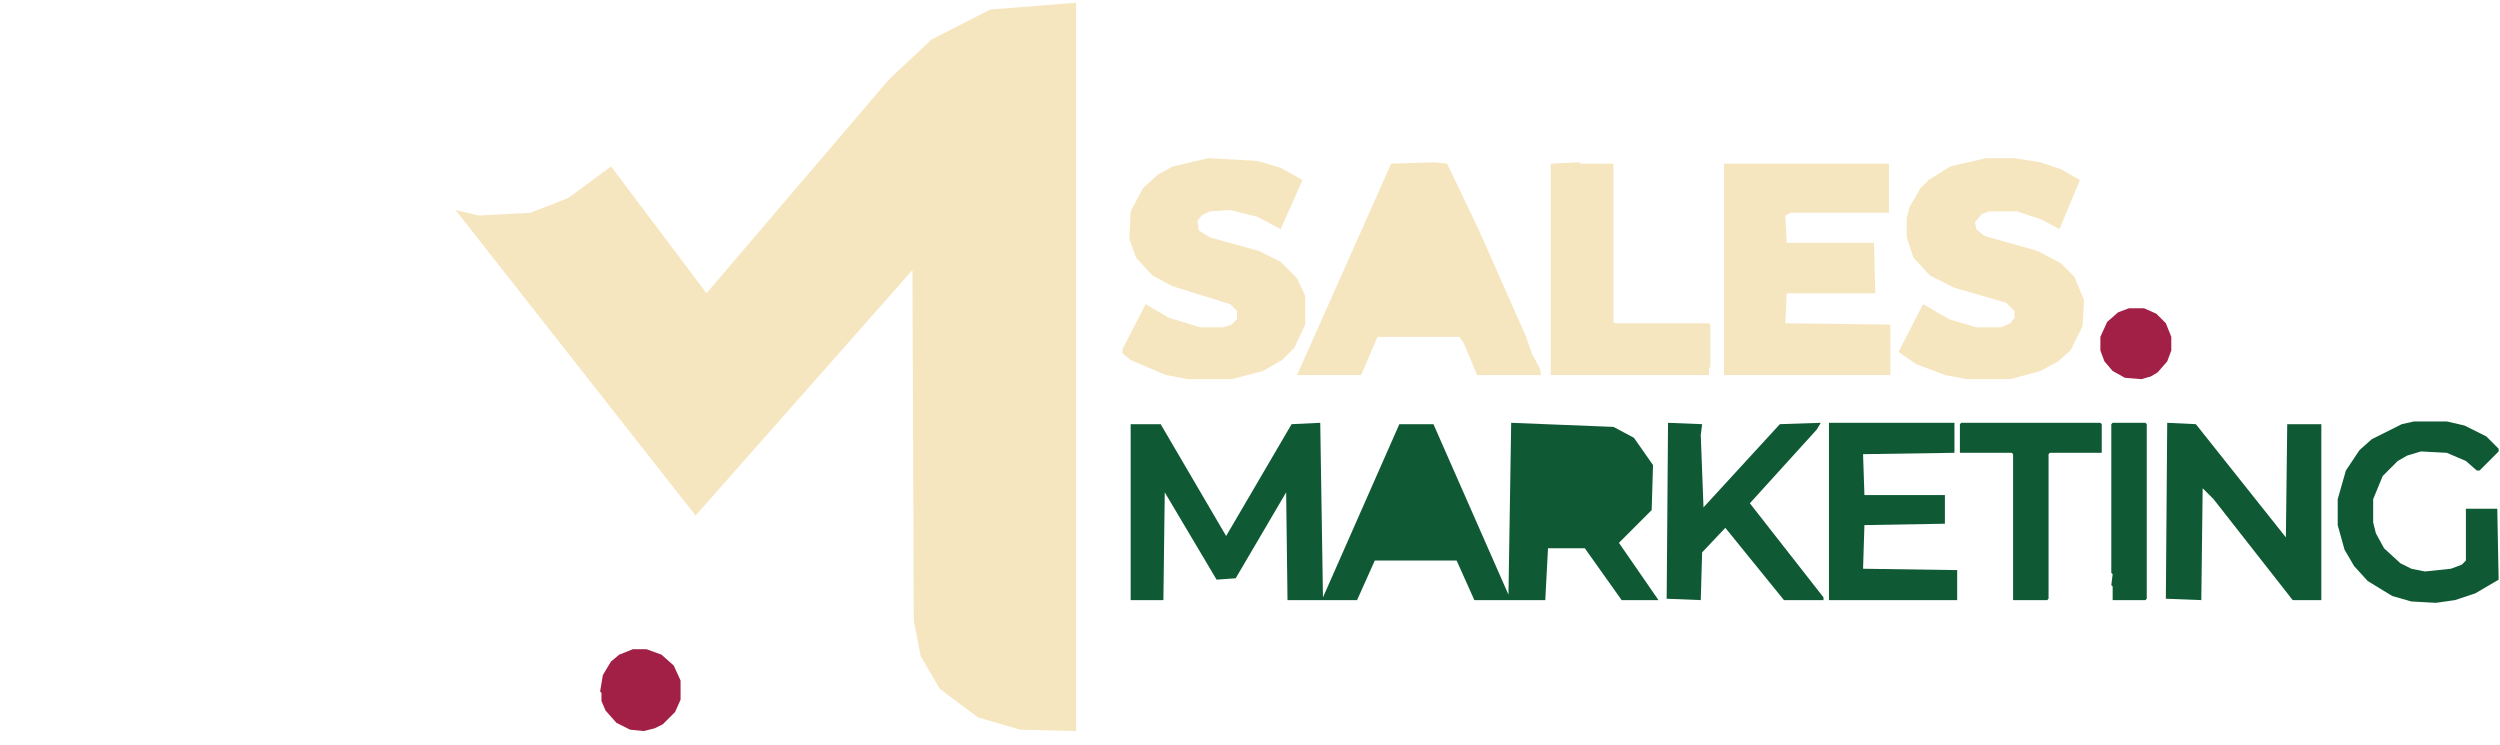
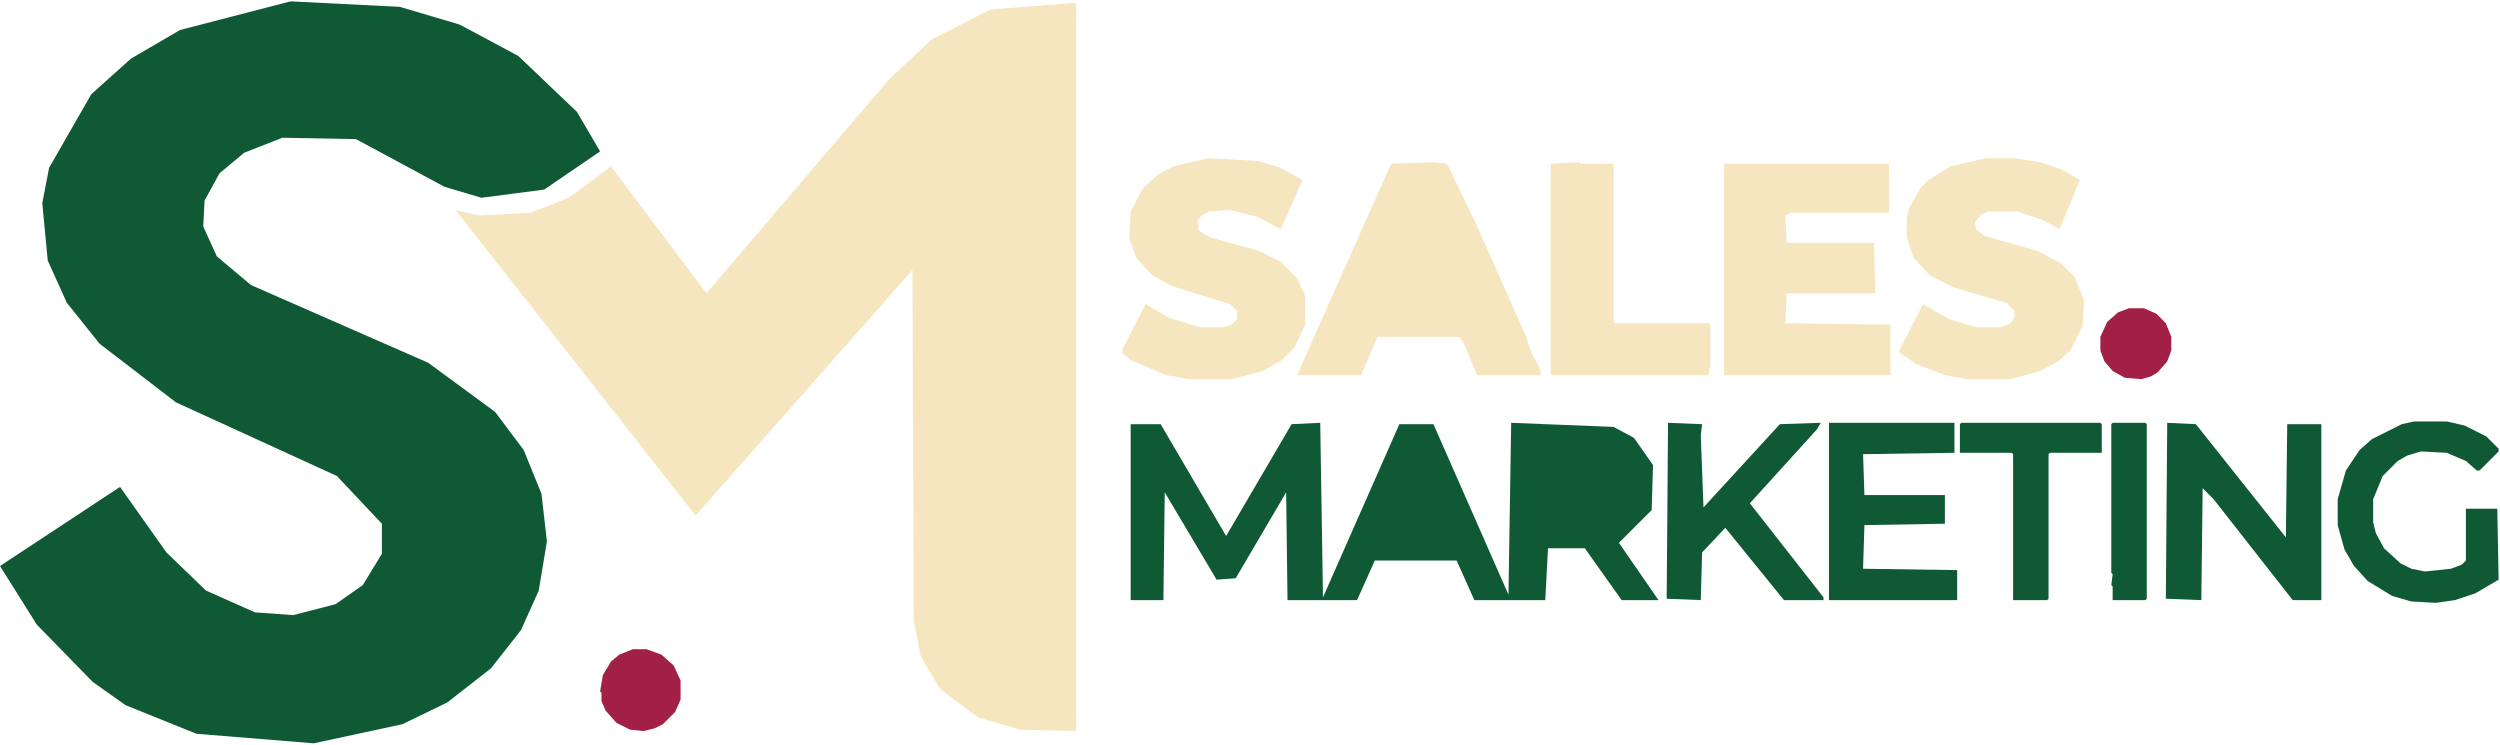
<svg xmlns="http://www.w3.org/2000/svg" viewBox="0 0 1833 546" fill="none">
  <path d="M 1589,310 L 1588,439 L 1614,440 L 1615,358 L 1623,366 L 1681,440 L 1702,440 L 1702,311 L 1677,311 L 1676,394 L 1610,311 Z" fill="#0f5a35" />
  <path d="M 1549,310 L 1548,311 L 1548,420 L 1549,421 L 1548,429 L 1549,430 L 1549,440 L 1573,440 L 1574,439 L 1574,311 L 1573,310 Z" fill="#0f5a35" />
  <path d="M 1438,310 L 1437,311 L 1437,332 L 1475,332 L 1476,333 L 1476,440 L 1501,440 L 1502,439 L 1502,333 L 1503,332 L 1541,332 L 1541,311 L 1540,310 Z" fill="#0f5a35" />
  <path d="M 1341,310 L 1341,440 L 1435,440 L 1435,418 L 1366,417 L 1367,385 L 1426,384 L 1426,363 L 1367,363 L 1366,333 L 1433,332 L 1433,310 Z" fill="#0f5a35" />
  <path d="M 1223,310 L 1222,439 L 1247,440 L 1248,405 L 1265,387 L 1308,440 L 1337,440 L 1337,438 L 1283,369 L 1332,315 L 1335,310 L 1305,311 L 1249,372 L 1247,319 L 1248,311 Z" fill="#0f5a35" />
  <path d="M 829,311 L 829,440 L 853,440 L 854,361 L 892,425 L 906,424 L 943,361 L 944,440 L 995,440 L 1008,411 L 1068,411 L 1081,440 L 1133,440 L 1135,402 L 1162,402 L 1189,440 L 1216,440 L 1187,398 L 1211,374 L 1212,341 L 1198,321 L 1183,313 L 1108,310 L 1106,436 L 1051,311 L 1026,311 L 970,438 L 968,310 L 947,311 L 899,393 L 851,311 Z" fill="#0f5a35" />
  <path d="M 1761,311 L 1739,322 L 1730,330 L 1720,345 L 1714,366 L 1714,385 L 1719,403 L 1726,415 L 1736,426 L 1754,437 L 1768,441 L 1786,442 L 1800,440 L 1815,435 L 1832,425 L 1831,373 L 1808,373 L 1808,411 L 1805,414 L 1797,417 L 1778,419 L 1768,417 L 1760,413 L 1748,402 L 1742,391 L 1740,383 L 1740,366 L 1747,349 L 1758,338 L 1765,334 L 1775,331 L 1794,332 L 1808,338 L 1816,345 L 1818,345 L 1832,331 L 1832,329 L 1823,320 L 1807,312 L 1794,309 L 1770,309 Z" fill="#0f5a35" />
+   <path d="M 293,5 L 213,1 L 132,22 L 96,43 L 67,69 L 36,123 L 31,149 L 35,191 L 49,222 L 73,252 L 129,295 L 247,349 L 280,384 L 280,406 L 266,429 L 246,443 L 215,451 L 187,449 L 151,433 L 122,405 L 88,357 L 0,415 L 27,458 L 68,500 L 92,517 L 144,538 L 230,545 L 295,531 L 328,515 L 360,490 L 382,462 L 395,433 L 401,397 L 397,362 L 384,330 L 363,302 L 314,266 L 184,209 L 159,188 L 149,166 L 150,147 L 161,127 L 179,112 L 207,101 L 261,102 L 326,137 L 353,145 L 399,139 L 440,111 L 423,82 L 380,41 L 337,18 Z" fill="#0f5a35" />
  <path d="M 1264,120 L 1264,275 L 1386,275 L 1386,238 L 1309,237 L 1310,215 L 1375,215 L 1374,178 L 1310,178 L 1309,158 L 1313,156 L 1385,156 L 1385,120 Z" fill="#f6e6bf" />
  <path d="M 1137,120 L 1137,275 L 1253,275 L 1253,270 L 1254,269 L 1254,238 L 1253,237 L 1184,237 L 1183,236 L 1183,120 L 1159,120 L 1158,119 Z" fill="#f6e6bf" />
  <path d="M 1061,120 L 1052,119 L 1020,120 L 951,275 L 998,275 L 1010,247 L 1070,247 L 1073,251 L 1083,275 L 1130,275 L 1129,270 L 1123,259 L 1119,247 L 1084,168 Z" fill="#f6e6bf" />
  <path d="M 1456,116 L 1430,122 L 1414,132 L 1408,138 L 1400,152 L 1398,160 L 1398,174 L 1403,189 L 1415,202 L 1433,211 L 1471,222 L 1477,228 L 1477,233 L 1474,237 L 1467,240 L 1449,240 L 1429,234 L 1410,223 L 1392,258 L 1405,267 L 1426,275 L 1442,278 L 1474,278 L 1496,272 L 1509,265 L 1518,257 L 1527,239 L 1528,220 L 1521,203 L 1511,193 L 1494,184 L 1455,173 L 1449,168 L 1448,163 L 1453,157 L 1458,155 L 1479,155 L 1497,161 L 1510,168 L 1525,132 L 1511,124 L 1496,119 L 1477,116 Z" fill="#f6e6bf" />
  <path d="M 886,116 L 860,122 L 849,128 L 838,138 L 829,155 L 828,175 L 833,189 L 845,202 L 860,210 L 902,223 L 907,228 L 907,234 L 903,238 L 897,240 L 880,240 L 857,233 L 840,223 L 823,256 L 823,259 L 829,264 L 855,275 L 871,278 L 903,278 L 926,272 L 940,264 L 949,255 L 957,238 L 957,217 L 951,204 L 939,192 L 923,184 L 887,174 L 879,169 L 878,162 L 881,158 L 887,155 L 902,154 L 922,159 L 939,168 L 955,132 L 939,123 L 922,118 Z" fill="#f6e6bf" />
  <path d="M 334,154 L 510,378 L 669,198 L 670,455 L 675,481 L 689,505 L 717,526 L 748,535 L 789,536 L 789,2 L 726,7 L 683,29 L 652,58 L 518,215 L 448,122 L 417,145 L 389,156 L 351,158 Z" fill="#f6e6bf" />
  <path d="M 464,476 L 454,480 L 448,485 L 442,495 L 440,507 L 441,508 L 441,514 L 444,521 L 452,530 L 462,535 L 472,536 L 480,534 L 486,531 L 495,522 L 499,513 L 499,499 L 494,488 L 485,480 L 474,476 Z" fill="#a21f45" />
  <path d="M 1561,226 L 1553,229 L 1545,236 L 1540,247 L 1540,257 L 1543,265 L 1549,272 L 1558,277 L 1570,278 L 1577,276 L 1582,273 L 1589,265 L 1592,257 L 1592,247 L 1588,237 L 1581,230 L 1572,226 Z" fill="#a21f45" />
</svg>
